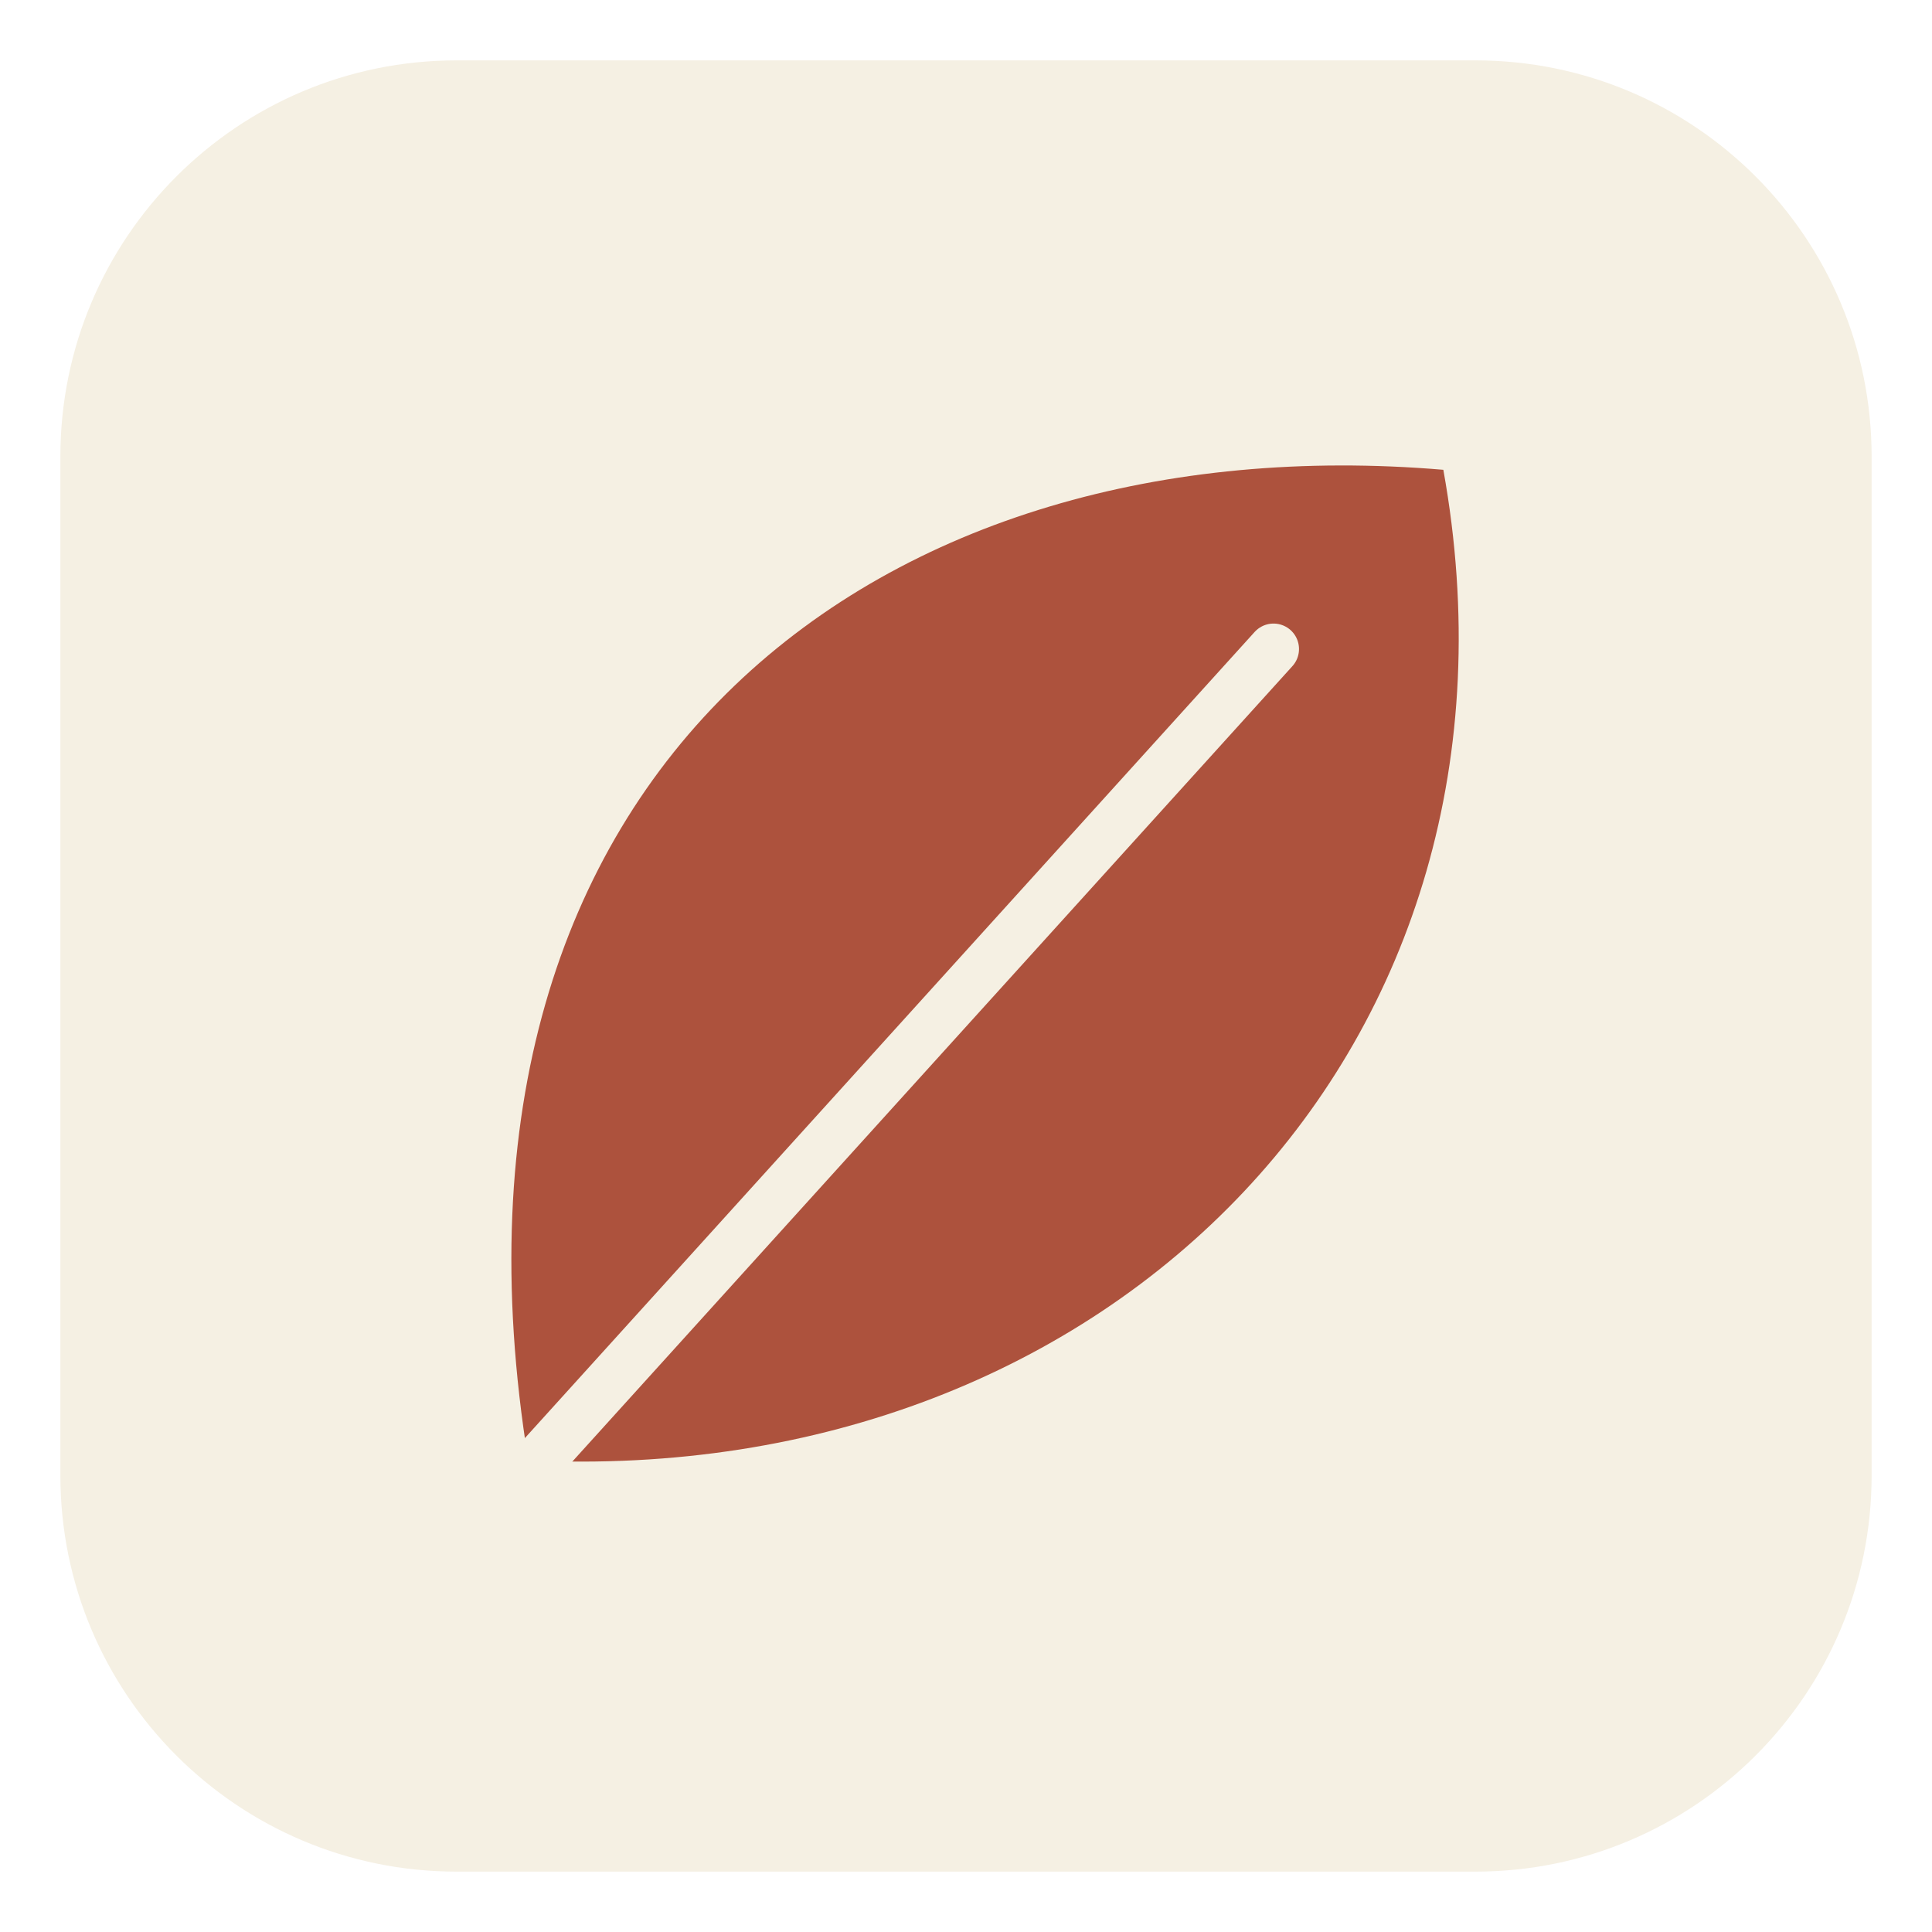
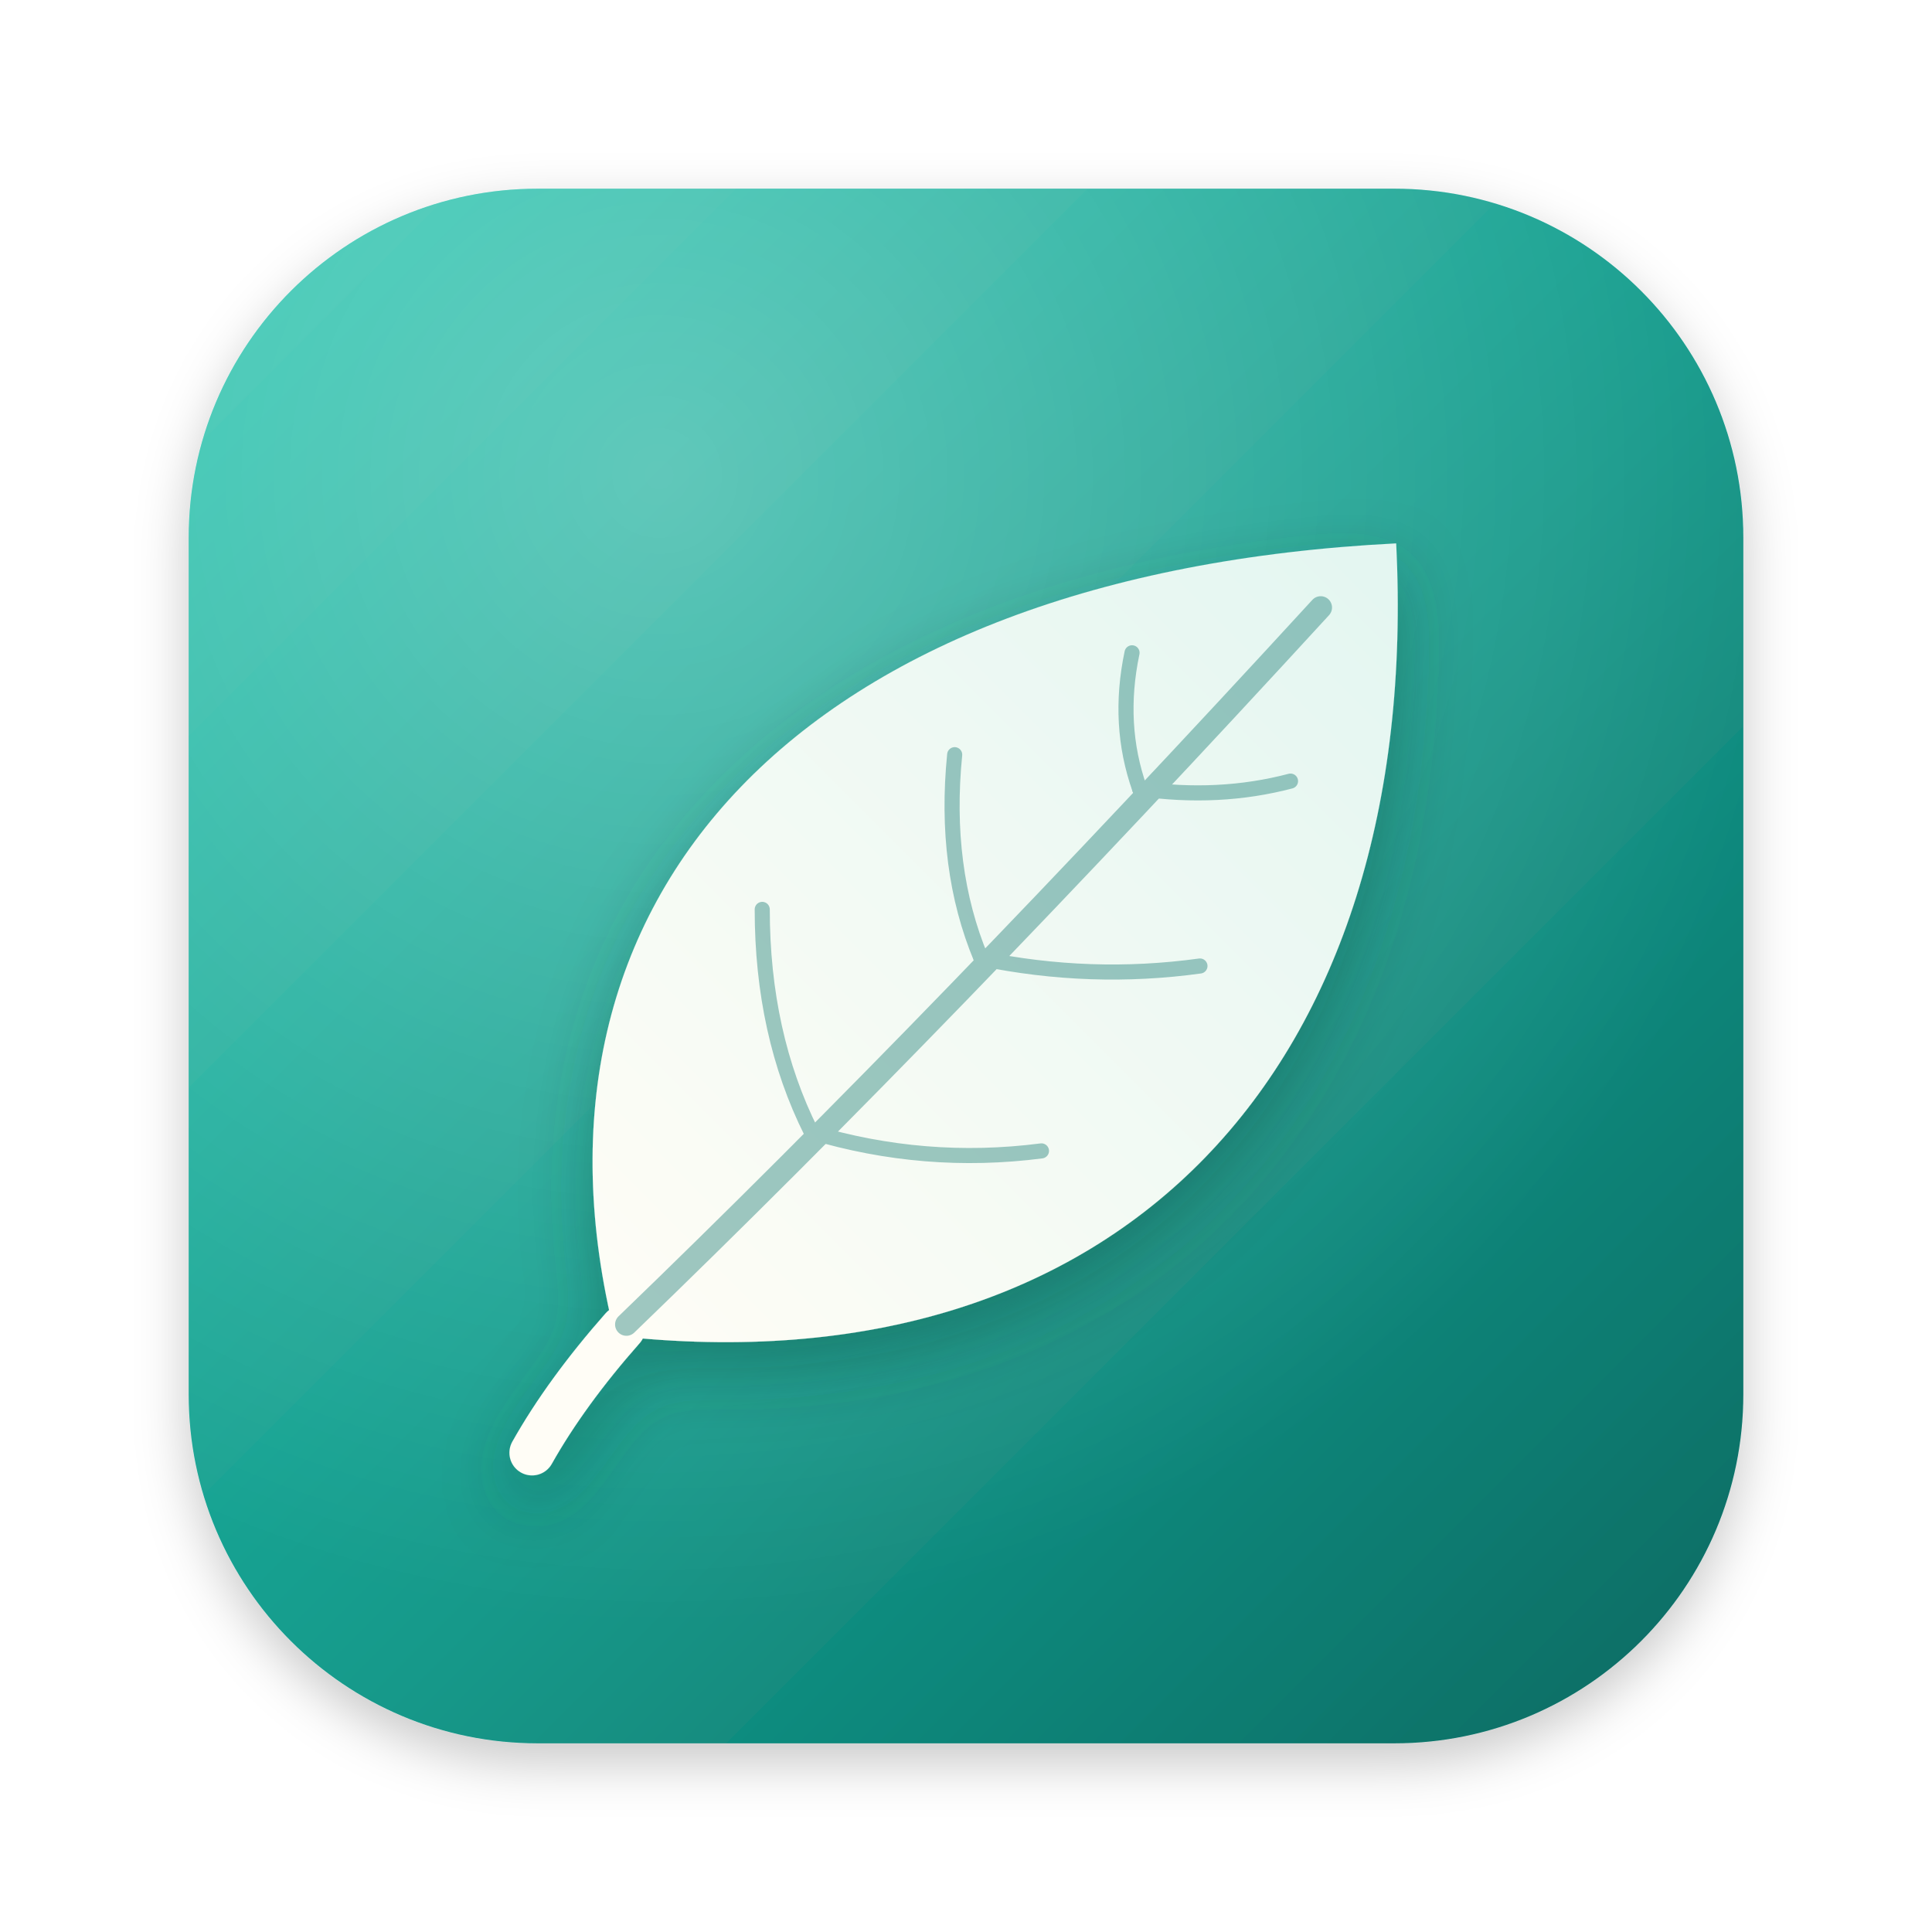
<svg xmlns="http://www.w3.org/2000/svg" width="1024" height="1024" viewBox="0 0 1024 1024">
-   <rect x="32" y="32" width="960" height="960" rx="210" fill="#f5f0e3" />
-   <path d="M280 774C220 404 470 224 765 249C820 554 590 789 280 774Z" fill="#ad523d" />
-   <path d="M245 819L675 344" stroke="#f5f0e3" stroke-width="27" stroke-linecap="round" />
+   <defs>
+     <linearGradient id="bg" x1="0" y1="0" x2="1" y2="1">
+       <stop offset="0" stop-color="#2cc6b0" />
+       <stop offset="0.55" stop-color="#14998a" />
+       <stop offset="1" stop-color="#0b6a62" />
+     </linearGradient>
+     <radialGradient id="sheen" cx="0.3" cy="0.18" r="0.75">
+       <stop offset="0" stop-color="#ffffff" stop-opacity="0.28" />
+       <stop offset="1" stop-color="#ffffff" stop-opacity="0" />
+     </radialGradient>
+     <linearGradient id="leaf" x1="0" y1="1" x2="1" y2="0">
+       <stop offset="0" stop-color="#fffdf6" />
+       <stop offset="1" stop-color="#e3f6f1" />
+     </linearGradient>
+     <filter id="shadow" x="-20%" y="-20%" width="140%" height="140%">
+       <feDropShadow dx="0" dy="14" stdDeviation="18" flood-color="#053f3a" flood-opacity="0.35" />
+     </filter>
+     <filter id="tile" x="-10%" y="-10%" width="120%" height="125%">
+       <feDropShadow dx="0" dy="10" stdDeviation="14" flood-color="#000" flood-opacity="0.22" />
+     </filter>
+   </defs>
+   <rect x="100" y="100" width="824" height="824" rx="185" fill="url(#bg)" filter="url(#tile)" />
+   <rect x="100" y="100" width="824" height="824" rx="185" fill="url(#sheen)" />
+   <g filter="url(#shadow)">
+     <path d="M326 708C268 476 424 304 740 288C754 566 594 738 326 708Z" fill="url(#leaf)" />
+     <path d="M282 770Q300 738 330 704" stroke="#fffdf6" stroke-width="24" stroke-linecap="round" fill="none" />
+   </g>
+   <g stroke="#0f766e" stroke-linecap="round" fill="none" opacity="0.4">
+     <path d="M332 702Q500 540 700 322" stroke-width="12" />
+     <path d="M430 600Q404 548 404 482M520 508Q500 460 506 400M604 418Q592 384 600 346" stroke-width="8" />
+     <path d="M430 600Q490 618 552 610M520 508Q578 520 636 512M604 418Q646 424 684 414" stroke-width="8" />
+   </g>
</svg>
